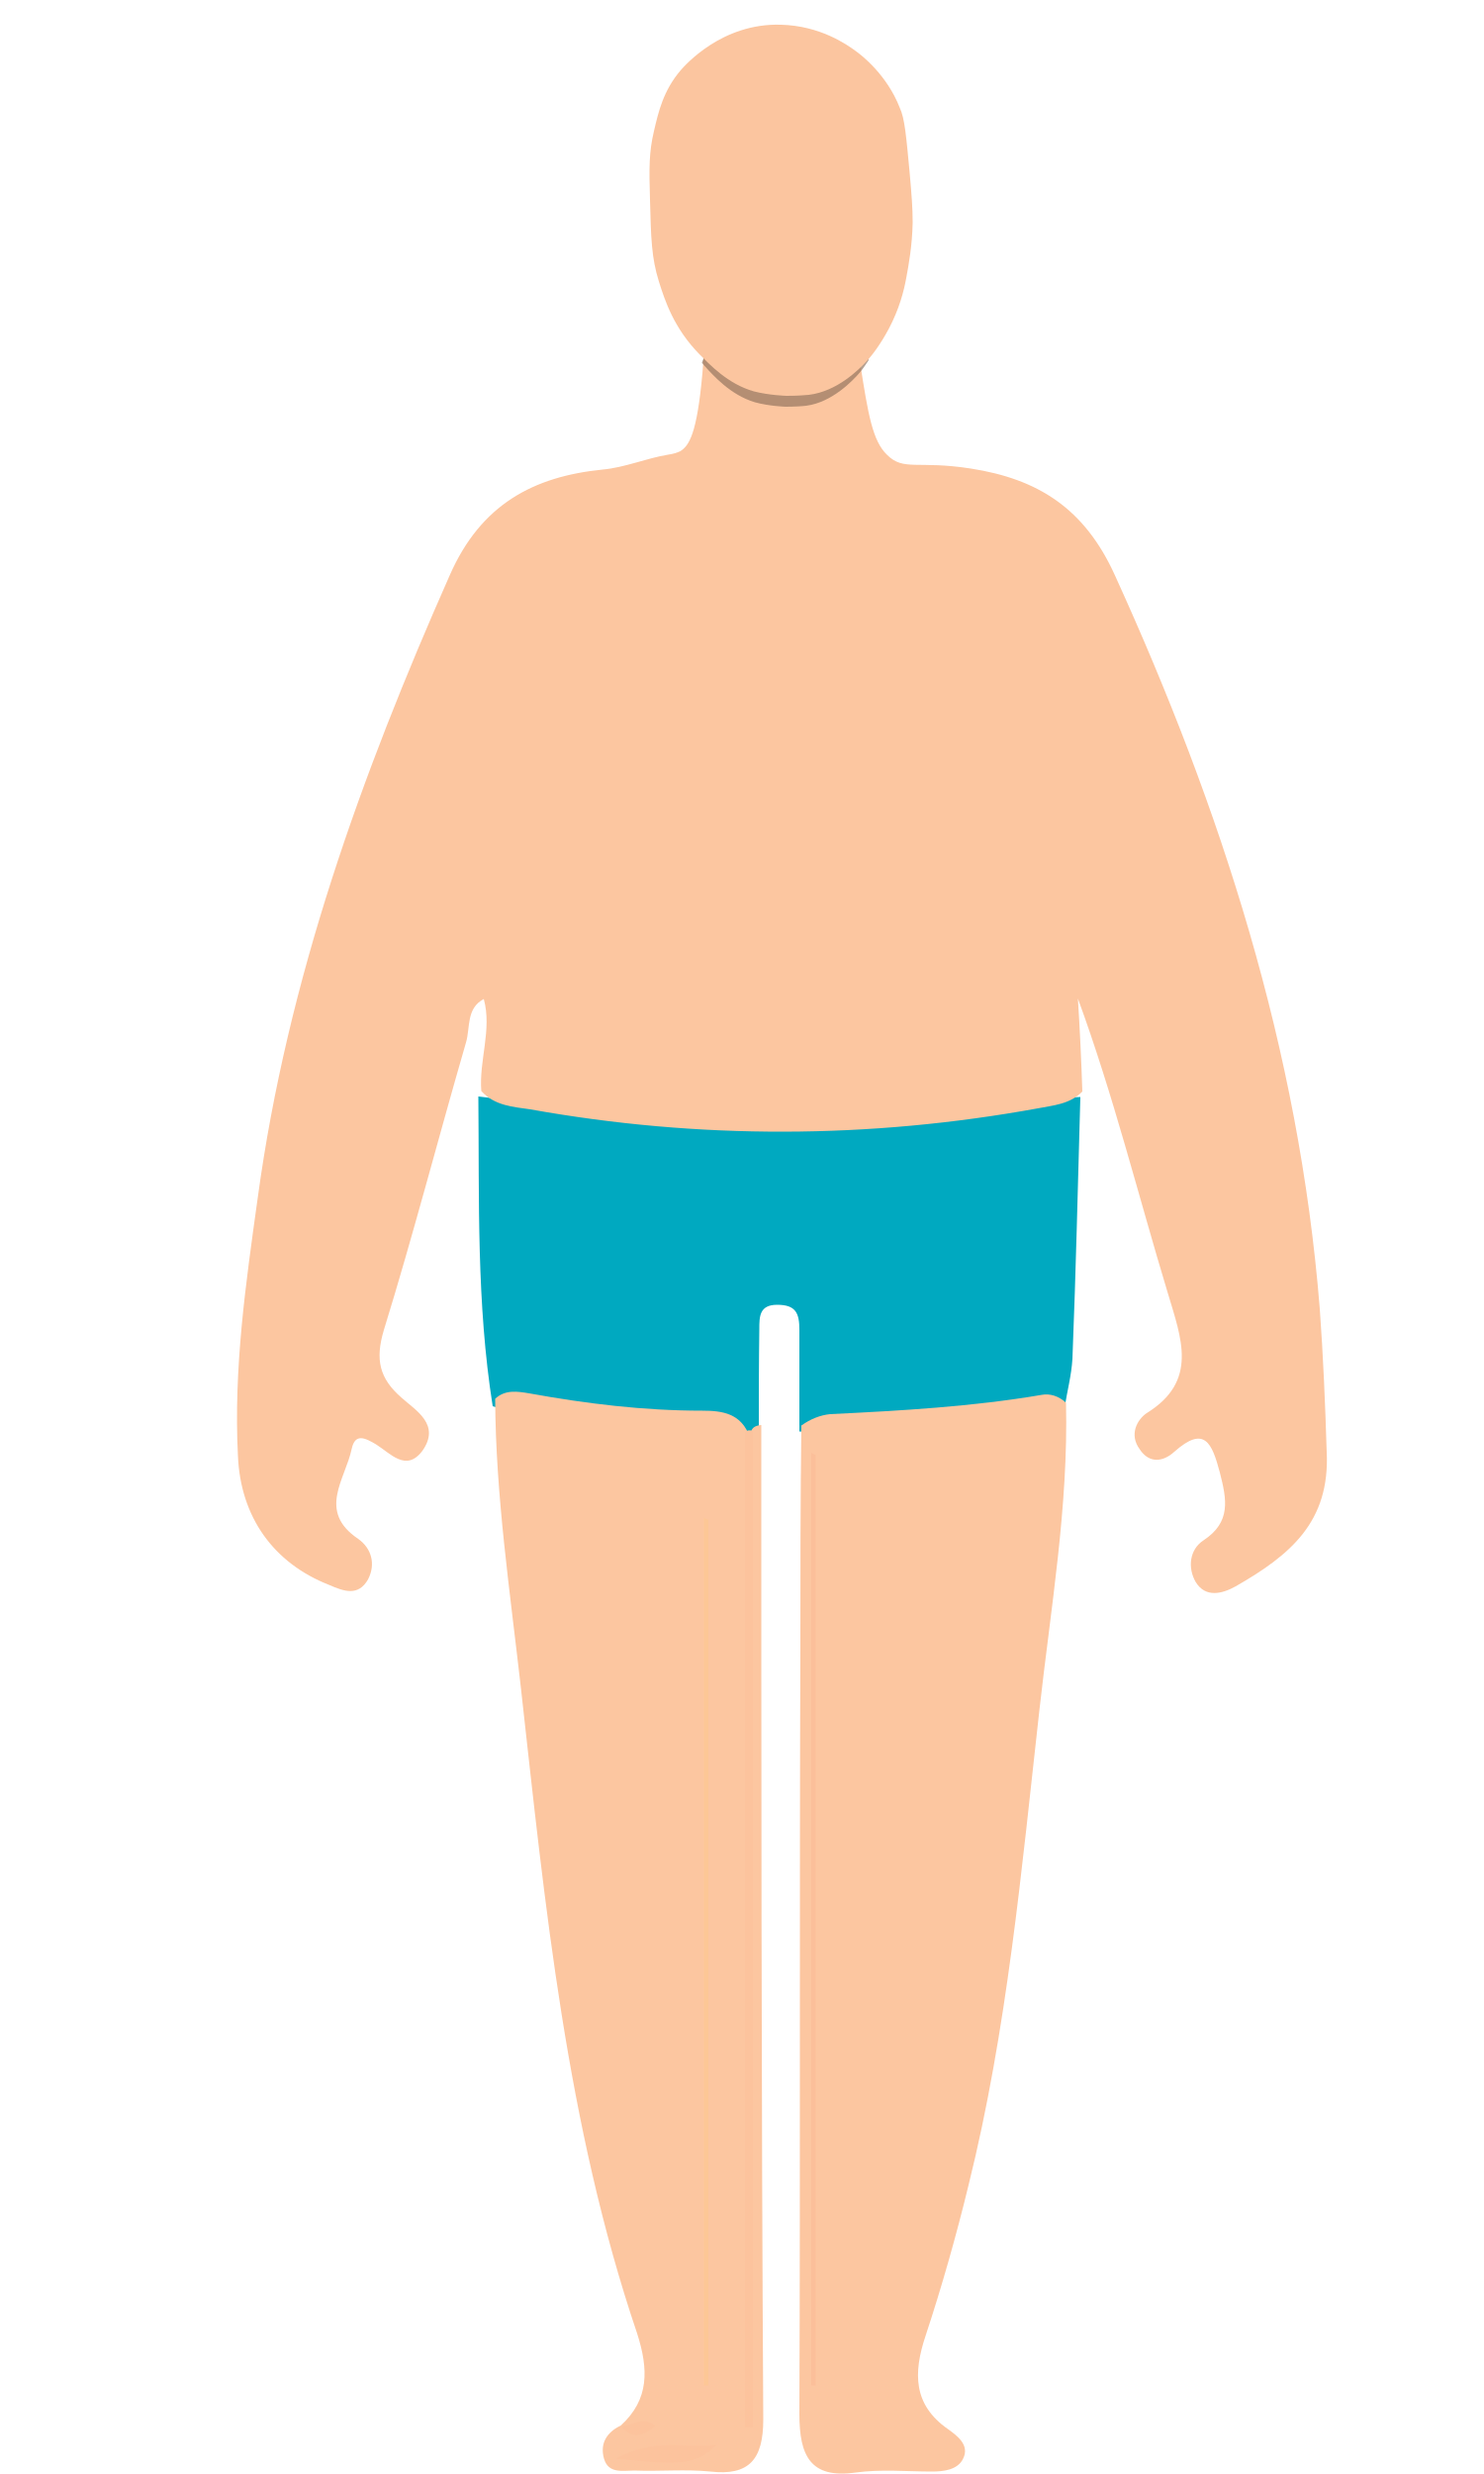
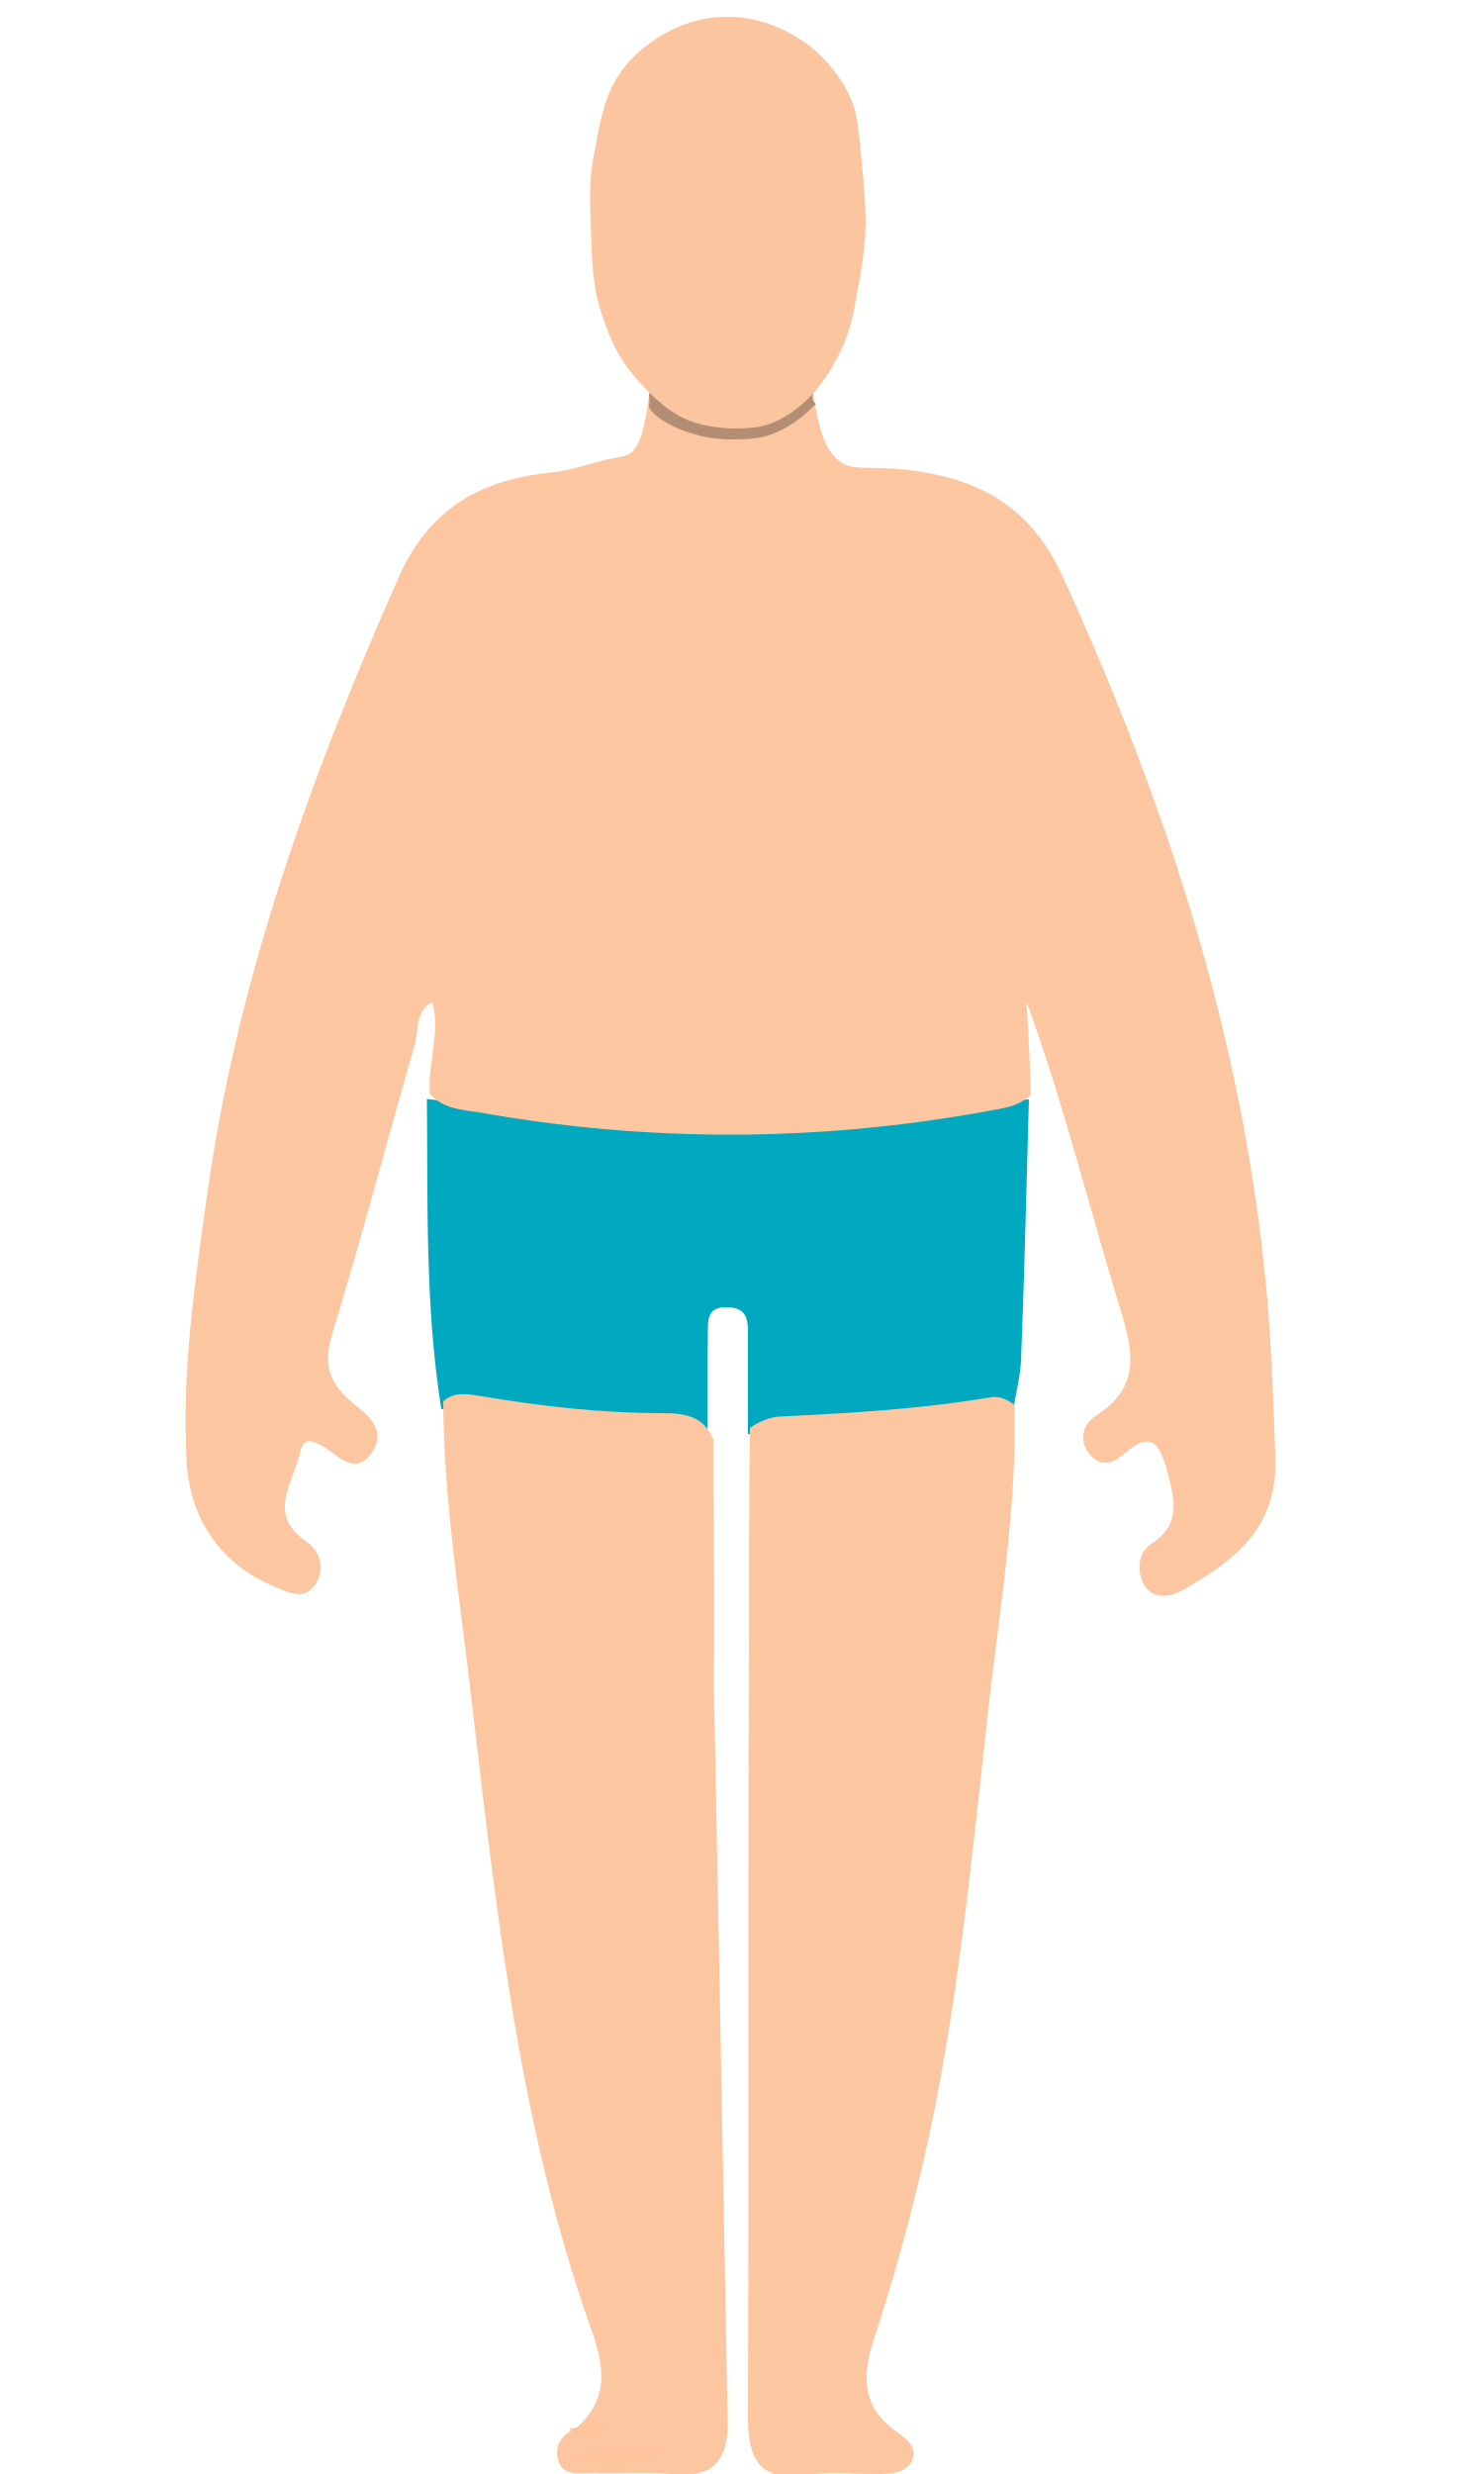
<svg xmlns="http://www.w3.org/2000/svg" version="1.1" id="Layer_1" x="0px" y="0px" viewBox="0 0 300 500" style="enable-background:new 0 0 300 500;" xml:space="preserve">
  <style type="text/css">
	.st0{fill:#00A9C0;}
	.st1{fill:#FCC6A0;}
- 	.st2{fill:#FBBF9A;}
- 	.st3{fill:#FCC39D;}
- 	.st4{fill:#FDC796;}
- 	.st5{opacity:0.68;fill:#92745E;enable-background:new    ;}
- 	.st6{fill:#FBC59F;}
+ 	.st2{fill:#FCC39D;}
+ 	.st3{fill:#FBC59F;}
+ 	.st4{opacity:0.68;fill:#92745E;enable-background:new    ;}
</style>
  <g>
-     <path class="st0" d="M153.4,289.2c-0.5,0.5-1.1,0.9-1.6,1.5c-0.5,1.3-1.1,1.3-1.6,0.2c-16.8-2.8-34.1-1.5-50.6-6.7   c-3.3-20.9-2.7-41.6-2.9-62.6c9.6,1.1,19,2.3,28.5,3.5c28.5,3.9,56.9,1.9,85.1-3c2.7-0.4,5.4-0.2,8.1-0.4   c-0.5,17.7-0.9,35.3-1.6,52.9c-0.2,3.4-1.1,6.7-1.6,10c-17.7,3.4-35.6,5.8-53.6,4.7c0-6.7,0-13.7,0-20.5c0-3.4-0.7-5.1-4.5-5.1   c-3.6,0-3.6,2.4-3.6,4.9C153.4,275.5,153.4,282.5,153.4,289.2z" />
+     <g>
+       <path class="st0" d="M143,289.7c-0.5,0.5-1.1,0.9-1.6,1.5c-0.5,1.3-1.1,1.3-1.6,0.2c-16.8-2.8-34.1-1.5-50.6-6.7    c-3.3-20.9-2.7-41.6-2.9-62.6c9.6,1.1,19,2.3,28.5,3.5c28.5,3.9,56.9,1.9,85.1-3c2.7-0.4,5.4-0.2,8.1-0.4    c-0.5,17.7-0.9,35.3-1.6,52.9c-0.2,3.4-1.1,6.7-1.6,10c-17.7,3.4-35.6,5.8-53.6,4.7c0-6.7,0-13.7,0-20.5c0-3.4-0.7-5.1-4.5-5.1    c-3.6,0-3.6,2.4-3.6,4.9C143,276,143,283,143,289.7z" />
+     </g>
+     <path class="st1" d="M205.1,284c0.5,21-3.1,41.6-5.4,62.3c-3.6,32.1-6.5,64.4-14.3,95.8c-2.5,10.3-5.4,20.5-8.7,30.5   c-2.5,7.5-2.5,13.9,4.5,18.8c1.8,1.3,4.5,3.2,3.1,6c-1.1,2.3-4,2.6-6.3,2.6c-5.1,0-10.3-0.5-15.4,0.2c-9.2,1.3-11.4-3.4-11.4-11.8   c0.2-51.6,0-103.1,0.2-154.7c0-15.1,0-30,0.2-45.1c1.8-1.3,3.8-2.1,5.8-2.3c14.3-0.7,28.7-1.5,42.8-3.9   C201.8,282.1,203.6,282.7,205.1,284z" />
+     <path class="st1" d="M144.3,340.1c1.6,81.2,2.6,140.2,2.8,149.4c0,1.7,0.1,6.2-2.8,8.8c-1.8,1.6-4.6,2.1-8.6,1.7   c-5.4-0.5-10.7,0-16.3-0.2c-2.4,0-5.5,0.7-6.5-2.4c-1-3.2,0.7-5.4,3.6-6.7c0.7,0.7,1.7,0.7,2.6,0.9c-0.7-0.4-1.9-0.2-2.6-0.9   c6.1-5.3,5.9-11.4,3.5-18.6c-15.2-42.2-19.7-86.5-24.9-130.5c-2.3-19.5-5.4-38.8-5.5-58.4c2.1-1.9,4.8-1.5,7.3-1.1   c12.3,2.1,24.5,3.5,37.1,3.5c4.2,0,8.4,0.5,10.2,5.4c0.1,93.1,0.2,190.9,0.2,190.9c0,0-0.3-183.6-0.2-183.6c0,0,0,7.2,0.1,11.5   C144.4,321.9,144.4,332.2,144.3,340.1z" />
+     <path class="st2" d="M114.2,497.4c7.8-4.4,14.1-1.9,20.2-2.8C130.5,498.5,127.8,498.9,114.2,497.4z" />
+     <path class="st2" d="M115.1,490.8c2.2,0.2,4.2-2.3,7,0C119.3,493.1,117.3,493.4,115.1,490.8L115.1,490.8z" />
+     <path class="st1" d="M163.5,74.1c1.6,10.3,2.5,15.6,5.4,18.4c3.4,3.4,6.1,1.1,17,2.8c13.4,2.1,22.9,7.9,29.1,21.6   c21.5,47.2,37.2,95.8,41.4,148.2c0.7,9.6,1.1,19.3,1.4,28.9c0.7,14.2-7.4,20.9-18.4,27.2c-2.7,1.5-6.1,2.4-8.1-0.9   c-1.6-2.8-1.3-6.5,1.6-8.4c5.6-3.7,4.7-8.2,3.3-13.7c-1.6-6-3.1-9.6-9.2-4.2c-2.3,2.1-5.1,2.4-7-0.5c-2.2-3-0.5-6,1.4-7.3   c10.5-6.5,7-15.1,4.3-24.2c-6-19.8-11-40-18.2-59.6c0.4,6.2,0.7,12.6,0.9,18.8c-2.5,2.6-6,2.8-9,3.4c-34.1,6.2-68.5,6.3-102.6,0.2   c-3.4-0.5-7.2-0.7-9.9-3.7c-0.5-6.2,2.2-12.4,0.5-18.6c-3.6,1.9-2.7,5.8-3.6,8.8c-5.6,19.3-10.7,39-16.6,58.1   c-1.8,6-0.9,9.8,3.6,13.7c2.9,2.6,7.9,5.4,4.2,10.7c-3.3,4.4-6.5,0.5-9.4-1.3c-2.2-1.3-4.2-2.3-4.9,0.9c-1.3,6.2-7,12.6,1.3,18.2   c2.7,1.9,3.6,5.1,2,8.2c-2,3.5-4.9,2.4-7.9,1.1c-11.2-4.4-17.9-13.7-18.4-26.1c-0.9-17.7,1.6-34.9,4-52.1   c6-44.2,21-85.6,38.8-125.8c6.3-14.4,17-20,30.9-21.4c4.5-0.4,8.9-2.3,13.2-3c1.3-0.2,1.8-0.4,2.5-0.7c1.8-1.1,3.4-3.5,4.5-15.8   c0.5-5.8,0.4-8.6,1.4-8.8c1.3-0.4,2,3.5,6,6.7c0.9,0.7,4.2,3.4,9,3.4c1.1,0,5.6-0.2,9-3.4c3.4-3.4,3.6-7.7,4.9-7.5   C162.4,66.4,162.8,70.1,163.5,74.1z" />
+     <path class="st3" d="M174.4,34.8c0.4,4.8,0.6,7.2,0.6,10.4c-0.1,4.9-0.8,8.9-1.3,11.7c-0.5,2.8-1.4,6.5-3.6,10.6   c-1.5,2.9-3.2,5.3-4.7,7c-1.4,1.5-6,6.3-12,7c-0.9,0.1-2.7,0.2-4.6,0.2c0,0-3.6-0.1-6.8-1c-5.5-1.5-9.3-5.7-11.3-7.8   c-5.4-5.5-7.2-11.4-8.5-15.4c-1.5-5-1.6-9.1-1.9-17.3c-0.2-6.6-0.2-9.9,0.8-14.4c0.9-4.1,2-8.5,5.6-12.8c0.8-1,8.6-9.9,20.9-9.6   c8,0.2,13.6,4.1,15.7,5.6c1,0.8,6.4,4.9,9.1,11.9C173.3,23.3,173.7,27.1,174.4,34.8z" />
+     <path class="st4" d="M164.4,79.4c0,0.1-0.4,1,0,1.7c0.2,0.3,0.4,0.4,0.6,0.5c-1.5,1.5-6.3,6.3-12.5,7c-0.9,0.1-2.8,0.2-4.8,0.2   c-3,0-5.5-0.5-7.1-1c-6-1.6-9.6-4.7-9.4-5.9c0-0.1,0.1-0.4,0.1-0.9c0-0.6-0.1-1.1-0.1-1.4c0.4-0.3,1.2-1,1.4-2   c0.4-1.7-0.6-3.8-2.7-4.9c2.1,1.3,8.8,5.1,18.3,4.8c9.3-0.3,15.6-4.4,17.5-5.8c-0.4,1.7-0.8,3.5-1,5.4   C164.6,77.9,164.5,78.7,164.4,79.4z" />
+     <path class="st3" d="M173.5,39.7c0.4,4.8,0.6,7.2,0.6,10.4c-0.1,4.9-0.8,8.9-1.3,11.7c-0.5,2.8-1.4,6.5-3.6,10.6   c-1.5,2.9-3.2,5.3-4.7,7c-1.4,1.5-6,6.3-12,7c-0.9,0.1-2.7,0.2-4.6,0.2c0,0-3.6-0.1-6.8-1c-5.5-1.5-9.3-5.7-11.3-7.8   c-5.4-5.5-7.2-11.4-8.5-15.4c-1.5-5-1.6-9.1-1.9-17.3c-0.2-6.6-0.2-9.9,0.8-14.4c0.9-4.1,2-8.5,5.6-12.8c0.8-1,8.6-9.9,20.9-9.6   c8,0.2,13.6,4.1,15.7,5.6c1,0.8,6.4,4.9,9.1,11.9C172.4,28.3,172.7,32.1,173.5,39.7z" />
  </g>
-   <g>
-     <g>
-       <g>
-         <path class="st1" d="M215.5,283.5c0.5,21-3.1,41.6-5.4,62.3c-3.6,32.1-6.5,64.4-14.3,95.8c-2.5,10.3-5.4,20.5-8.7,30.5     c-2.5,7.5-2.5,13.9,4.5,18.8c1.8,1.3,4.5,3.2,3.1,6c-1.1,2.3-4,2.6-6.3,2.6c-5.1,0-10.3-0.5-15.4,0.2     c-9.2,1.3-11.4-3.4-11.4-11.8c0.2-51.6,0-103.1,0.2-154.7c0-15.1,0-30,0.2-45.1c1.8-1.3,3.8-2.1,5.8-2.3     c14.3-0.7,28.7-1.5,42.8-3.9C212.2,281.6,214,282.1,215.5,283.5z" />
-         <path class="st1" d="M153.9,288c0,67,0,134.2,0.4,201c0,8.1-2.9,11.4-10.7,10.5c-5.1-0.5-10.1,0-15.4-0.2c-2.3,0-5.2,0.7-6.1-2.4     c-0.9-3.2,0.7-5.4,3.4-6.7c0.7,0.7,1.6,0.7,2.5,0.9c-0.7-0.4-1.8-0.2-2.5-0.9c5.8-5.3,5.6-11.4,3.3-18.6     c-14.3-42.2-18.6-86.5-23.5-130.5c-2.2-19.5-5.1-38.8-5.2-58.4c2-1.9,4.5-1.5,6.9-1.1c11.6,2.1,23.1,3.5,35,3.5     c4,0,7.9,0.5,9.6,5.4c0.2,63.5,0,127.3,0.2,190.9c0-63.2,0-126.4,0-189.6C151.7,290,151.3,288.2,153.9,288z" />
-       </g>
-       <path class="st2" d="M164.9,294c0,62.6,0,125.4,0,188.1c-0.4,0-0.5,0-0.9,0c0-62.8,0-125.6,0-188.5    C164.3,293.8,164.5,294,164.9,294z" />
-       <path class="st3" d="M150.6,289.4c0.5-0.4,1.1-0.4,1.6-0.2c0,67.2,0,134.3,0,201.4c-0.5,0-1.1,0-1.6,0    C150.6,423.8,150.6,356.6,150.6,289.4z" />
-       <path class="st4" d="M143.2,307.1c0,58.4,0,116.7,0,175c-0.4,0-0.5,0-0.9,0c0-58.6,0-117,0-175.4    C142.5,306.9,142.9,307.1,143.2,307.1z" />
-     </g>
-     <path class="st3" d="M124.6,496.9c7.8-4.4,14.1-1.9,20.2-2.8C140.9,498,138.2,498.4,124.6,496.9z" />
-     <path class="st3" d="M125.5,490.3c2.2,0.2,4.2-2.3,7,0C129.7,492.6,127.7,492.9,125.5,490.3L125.5,490.3z" />
-   </g>
-   <path class="st1" d="M173.9,73.5c1.6,10.3,2.5,15.6,5.4,18.4c3.4,3.4,6.1,1.1,17,2.8c13.4,2.1,22.9,7.9,29.1,21.6  c21.5,47.2,37.2,95.8,41.4,148.2c0.7,9.6,1.1,19.3,1.4,28.9c0.7,14.2-7.4,20.9-18.4,27.2c-2.7,1.5-6.1,2.4-8.1-0.9  c-1.6-2.8-1.3-6.5,1.6-8.4c5.6-3.7,4.7-8.2,3.3-13.7c-1.6-6-3.1-9.6-9.2-4.2c-2.3,2.1-5.1,2.4-7-0.5c-2.2-3-0.5-6,1.4-7.3  c10.5-6.5,7-15.1,4.3-24.2c-6-19.8-11-40-18.2-59.6c0.4,6.2,0.7,12.6,0.9,18.8c-2.5,2.6-6,2.8-9,3.4c-34.1,6.2-68.5,6.3-102.6,0.2  c-3.4-0.5-7.2-0.7-9.9-3.7c-0.5-6.2,2.2-12.4,0.5-18.6c-3.6,1.9-2.7,5.8-3.6,8.8c-5.6,19.3-10.7,39-16.6,58.1  c-1.8,6-0.9,9.8,3.6,13.7c2.9,2.6,7.9,5.4,4.2,10.7c-3.3,4.4-6.5,0.5-9.4-1.3c-2.2-1.3-4.2-2.3-4.9,0.9c-1.3,6.2-7,12.6,1.3,18.2  c2.7,1.9,3.6,5.1,2,8.2c-2,3.5-4.9,2.4-7.9,1.1c-11.2-4.4-17.9-13.7-18.4-26.1c-0.9-17.7,1.6-34.9,4-52.1c6-44.2,21-85.6,38.8-125.8  c6.3-14.4,17-20,30.9-21.4c4.5-0.4,8.9-2.3,13.2-3c1.3-0.2,1.8-0.4,2.5-0.7c1.8-1.1,3.4-3.5,4.5-15.8c0.5-5.8,0.4-8.6,1.4-8.8  c1.3-0.4,2,3.5,6,6.7c0.9,0.7,4.2,3.4,9,3.4c1.1,0,5.6-0.2,9-3.4c3.4-3.4,3.6-7.7,4.9-7.5C172.8,65.9,173.2,69.6,173.9,73.5z" />
-   <path class="st5" d="M175.6,72.8L175.6,72.8c-0.6,0.9-1.2,1.8-1.8,2.5c-1.3,1.5-5.5,6-10.8,6.7c-0.8,0.1-2.4,0.2-4.2,0.2  c0,0-3.3-0.1-6.2-0.9c-5-1.5-8.5-5.5-10.3-7.5c-0.1-0.2-0.3-0.3-0.4-0.5c0.3-0.7,0.6-1.6,0.9-2.6c0.2-0.9,0.5-2.3,0.5-3.9  c1.8,1.2,7.6,4.9,15.9,4.6c8.1-0.3,13.5-4.3,15.2-5.6C174.7,68.5,175.2,70.8,175.6,72.8z" />
-   <path class="st6" d="M183.9,35c0.4,4.6,0.6,7,0.6,10c-0.1,4.7-0.8,8.5-1.3,11.2c-0.5,2.7-1.4,6.2-3.5,10.2c-1.5,2.8-3.1,5.1-4.6,6.7  c-1.4,1.5-5.8,6-11.6,6.7c-0.9,0.1-2.6,0.2-4.5,0.2c0,0-3.5-0.1-6.6-0.9c-5.3-1.5-9-5.5-11-7.5c-5.2-5.3-7-10.9-8.2-14.7  c-1.5-4.8-1.6-8.7-1.8-16.6c-0.2-6.3-0.2-9.6,0.8-13.8c0.9-3.9,1.9-8.2,5.4-12.3c0.8-0.9,8.3-9.6,20.3-9.2  c7.8,0.2,13.2,3.9,15.2,5.4c1,0.7,6.2,4.7,8.8,11.4C182.9,23.9,183.2,27.6,183.9,35z" />
</svg>
